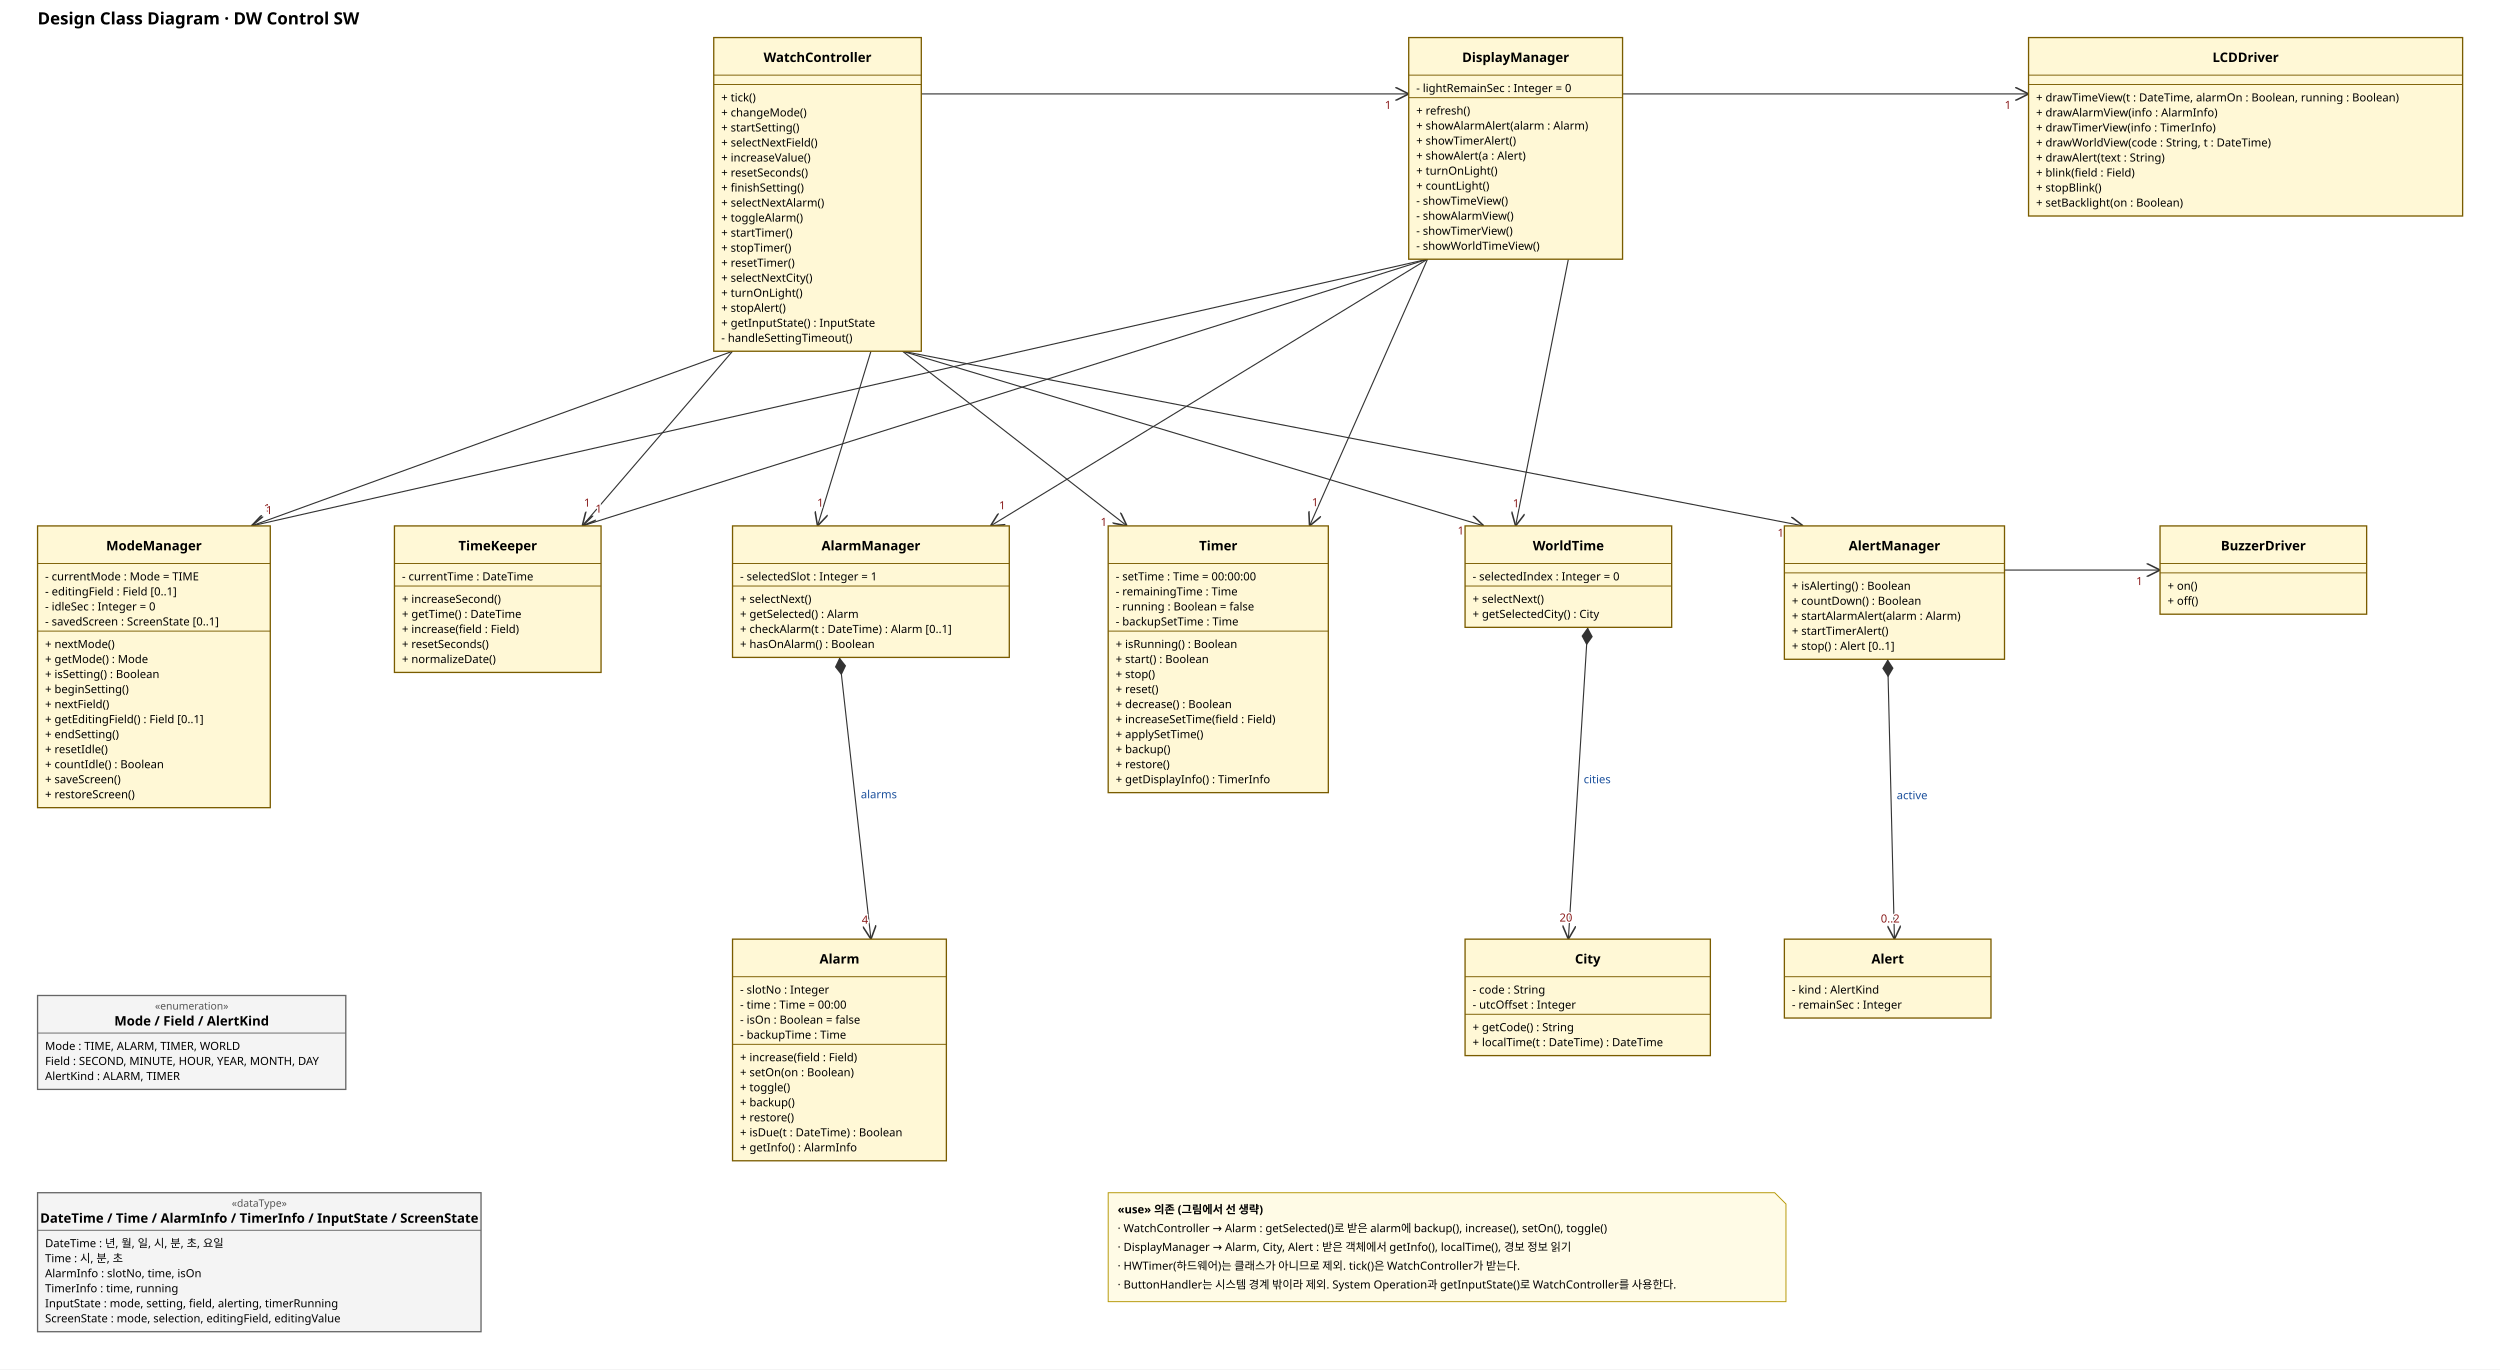
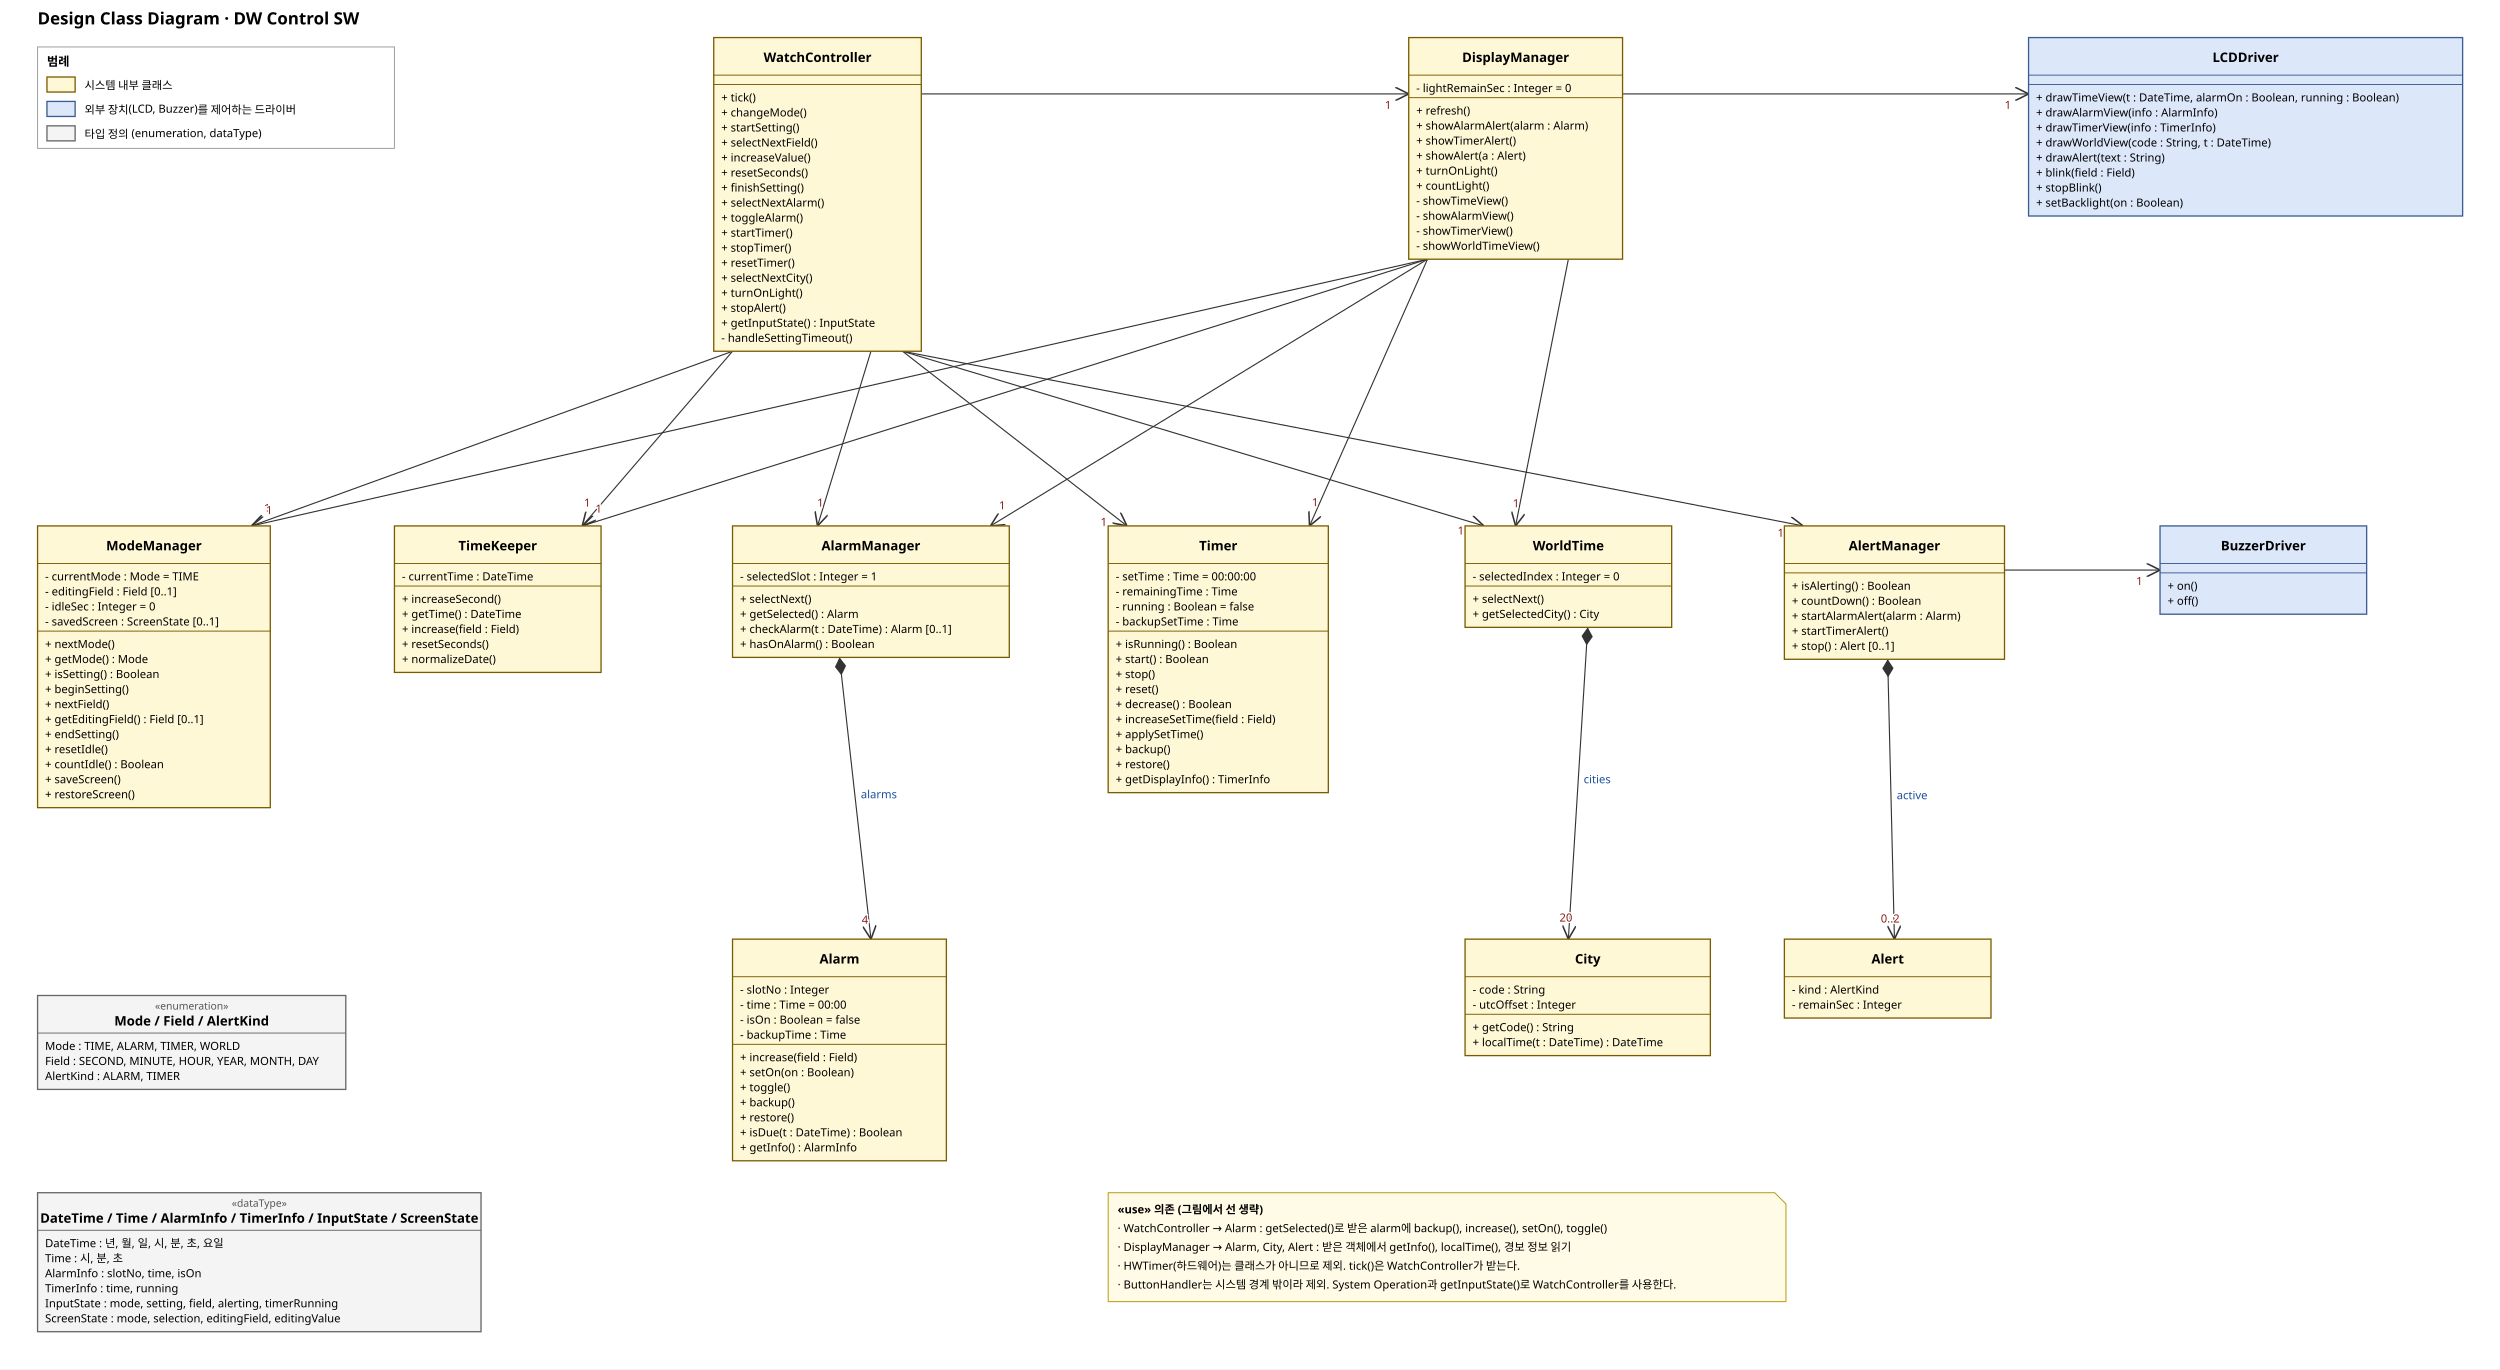
<svg xmlns="http://www.w3.org/2000/svg" width="2662" height="1458" viewBox="0 0 2662 1458" font-family="Malgun Gothic, Apple SD Gothic Neo, Noto Sans KR, WenQuanYi Zen Hei, sans-serif">
  <defs>
    <marker id="op" viewBox="0 0 12 12" refX="12" refY="6" markerWidth="12" markerHeight="12" orient="auto">
      <path d="M0,0 L12,6 L0,12" fill="none" stroke="#333" stroke-width="1.4" />
    </marker>
    <marker id="dia" viewBox="0 0 16 10" refX="16" refY="5" markerWidth="16" markerHeight="10" orient="auto-start-reverse">
      <path d="M0,5 L8,0 L16,5 L8,10 z" fill="#333" />
    </marker>
  </defs>
  <rect width="2662" height="1458" fill="#fff" />
  <text x="40" y="26" font-size="18" font-weight="bold">Design Class Diagram · DW Control SW</text>
  <line x1="981.0" y1="100.0" x2="1500.0" y2="100.0" stroke="#333" stroke-width="1.2" marker-end="url(#op)" />
  <text x="1478.0" y="116.0" text-anchor="middle" font-size="12" fill="#8a1c1c" stroke="#fff" stroke-width="3" paint-order="stroke">1</text>
  <line x1="1727.7" y1="100.0" x2="2160.0" y2="100.0" stroke="#333" stroke-width="1.2" marker-end="url(#op)" />
  <text x="2138.0" y="116.0" text-anchor="middle" font-size="12" fill="#8a1c1c" stroke="#fff" stroke-width="3" paint-order="stroke">1</text>
  <line x1="780.0" y1="374.0" x2="267.8" y2="560.0" stroke="#333" stroke-width="1.2" marker-end="url(#op)" />
  <text x="284.4" y="545.2" text-anchor="middle" font-size="12" fill="#8a1c1c" stroke="#fff" stroke-width="3" paint-order="stroke">1</text>
  <line x1="780.0" y1="374.0" x2="620.0" y2="560.0" stroke="#333" stroke-width="1.2" marker-end="url(#op)" />
  <text x="625.2" y="539.5" text-anchor="middle" font-size="12" fill="#8a1c1c" stroke="#fff" stroke-width="3" paint-order="stroke">1</text>
  <line x1="927.4" y1="374.0" x2="870.5" y2="560.0" stroke="#333" stroke-width="1.2" marker-end="url(#op)" />
  <text x="873.5" y="539.5" text-anchor="middle" font-size="12" fill="#8a1c1c" stroke="#fff" stroke-width="3" paint-order="stroke">1</text>
  <line x1="961.0" y1="374.0" x2="1200.0" y2="560.0" stroke="#333" stroke-width="1.2" marker-end="url(#op)" />
  <text x="1175.3" y="560.0" text-anchor="middle" font-size="12" fill="#8a1c1c" stroke="#fff" stroke-width="3" paint-order="stroke">1</text>
  <line x1="961.0" y1="374.0" x2="1580.0" y2="560.0" stroke="#333" stroke-width="1.2" marker-end="url(#op)" />
  <text x="1555.5" y="569.2" text-anchor="middle" font-size="12" fill="#8a1c1c" stroke="#fff" stroke-width="3" paint-order="stroke">1</text>
  <line x1="961.0" y1="374.0" x2="1920.0" y2="560.0" stroke="#333" stroke-width="1.2" marker-end="url(#op)" />
  <text x="1896.1" y="571.6" text-anchor="middle" font-size="12" fill="#8a1c1c" stroke="#fff" stroke-width="3" paint-order="stroke">1</text>
  <line x1="1520.0" y1="276.0" x2="267.8" y2="560.0" stroke="#333" stroke-width="1.2" marker-end="url(#op)" />
  <text x="286.6" y="547.4" text-anchor="middle" font-size="12" fill="#8a1c1c" stroke="#fff" stroke-width="3" paint-order="stroke">1</text>
  <line x1="1520.0" y1="276.0" x2="620.0" y2="560.0" stroke="#333" stroke-width="1.2" marker-end="url(#op)" />
  <text x="637.4" y="545.9" text-anchor="middle" font-size="12" fill="#8a1c1c" stroke="#fff" stroke-width="3" paint-order="stroke">1</text>
  <line x1="1520.0" y1="276.0" x2="1054.7" y2="560.0" stroke="#333" stroke-width="1.2" marker-end="url(#op)" />
  <text x="1067.2" y="542.3" text-anchor="middle" font-size="12" fill="#8a1c1c" stroke="#fff" stroke-width="3" paint-order="stroke">1</text>
  <line x1="1520.0" y1="276.0" x2="1394.4" y2="560.0" stroke="#333" stroke-width="1.2" marker-end="url(#op)" />
  <text x="1400.3" y="539.0" text-anchor="middle" font-size="12" fill="#8a1c1c" stroke="#fff" stroke-width="3" paint-order="stroke">1</text>
  <line x1="1670.0" y1="276.0" x2="1613.8" y2="560.0" stroke="#333" stroke-width="1.2" marker-end="url(#op)" />
  <text x="1614.3" y="540.1" text-anchor="middle" font-size="12" fill="#8a1c1c" stroke="#fff" stroke-width="3" paint-order="stroke">1</text>
  <line x1="2134.4" y1="607.0" x2="2300.0" y2="607.0" stroke="#333" stroke-width="1.2" marker-end="url(#op)" />
  <text x="2278.0" y="623.0" text-anchor="middle" font-size="12" fill="#8a1c1c" stroke="#fff" stroke-width="3" paint-order="stroke">1</text>
  <line x1="893.9" y1="700.0" x2="927.4" y2="1000.0" stroke="#333" stroke-width="1.2" marker-start="url(#dia)" marker-end="url(#op)" />
  <text x="921.0" y="983.5" text-anchor="middle" font-size="12" fill="#8a1c1c" stroke="#fff" stroke-width="3" paint-order="stroke">4</text>
  <text x="916.6" y="850.0" font-size="12" fill="#1a4f9c" stroke="#fff" stroke-width="3" paint-order="stroke">alarms</text>
  <line x1="1690.6" y1="668.0" x2="1670.0" y2="1000.0" stroke="#333" stroke-width="1.2" marker-start="url(#dia)" marker-end="url(#op)" />
  <text x="1667.4" y="981.3" text-anchor="middle" font-size="12" fill="#8a1c1c" stroke="#fff" stroke-width="3" paint-order="stroke">20</text>
  <text x="1686.3" y="834.0" font-size="12" fill="#1a4f9c" stroke="#fff" stroke-width="3" paint-order="stroke">cities</text>
  <line x1="2010.0" y1="702.0" x2="2017.2" y2="1000.0" stroke="#333" stroke-width="1.2" marker-start="url(#dia)" marker-end="url(#op)" />
  <text x="2012.7" y="982.3" text-anchor="middle" font-size="12" fill="#8a1c1c" stroke="#fff" stroke-width="3" paint-order="stroke">0..2</text>
  <text x="2019.6" y="851.0" font-size="12" fill="#1a4f9c" stroke="#fff" stroke-width="3" paint-order="stroke">active</text>
  <rect x="760" y="40" width="221.0" height="334" fill="#fff8d6" stroke="#7a5c00" stroke-width="1.4" />
  <text x="870.5" y="66" text-anchor="middle" font-size="14" font-weight="bold">WatchController</text>
  <line x1="760" y1="80" x2="981.0" y2="80" stroke="#7a5c00" />
  <line x1="760" y1="90" x2="981.0" y2="90" stroke="#7a5c00" />
  <text x="768" y="108" font-size="12">+ tick()</text>
  <text x="768" y="124" font-size="12">+ changeMode()</text>
  <text x="768" y="140" font-size="12">+ startSetting()</text>
  <text x="768" y="156" font-size="12">+ selectNextField()</text>
  <text x="768" y="172" font-size="12">+ increaseValue()</text>
  <text x="768" y="188" font-size="12">+ resetSeconds()</text>
  <text x="768" y="204" font-size="12">+ finishSetting()</text>
  <text x="768" y="220" font-size="12">+ selectNextAlarm()</text>
  <text x="768" y="236" font-size="12">+ toggleAlarm()</text>
  <text x="768" y="252" font-size="12">+ startTimer()</text>
  <text x="768" y="268" font-size="12">+ stopTimer()</text>
  <text x="768" y="284" font-size="12">+ resetTimer()</text>
  <text x="768" y="300" font-size="12">+ selectNextCity()</text>
  <text x="768" y="316" font-size="12">+ turnOnLight()</text>
  <text x="768" y="332" font-size="12">+ stopAlert()</text>
  <text x="768" y="348" font-size="12">+ getInputState() : InputState</text>
  <text x="768" y="364" font-size="12">- handleSettingTimeout()</text>
  <rect x="1500" y="40" width="227.7" height="236" fill="#fff8d6" stroke="#7a5c00" stroke-width="1.4" />
  <text x="1613.85" y="66" text-anchor="middle" font-size="14" font-weight="bold">DisplayManager</text>
  <line x1="1500" y1="80" x2="1727.7" y2="80" stroke="#7a5c00" />
  <text x="1508" y="98" font-size="12" xml:space="preserve">- lightRemainSec : Integer = 0</text>
  <line x1="1500" y1="104" x2="1727.7" y2="104" stroke="#7a5c00" />
  <text x="1508" y="122" font-size="12">+ refresh()</text>
  <text x="1508" y="138" font-size="12">+ showAlarmAlert(alarm : Alarm)</text>
  <text x="1508" y="154" font-size="12">+ showTimerAlert()</text>
  <text x="1508" y="170" font-size="12">+ showAlert(a : Alert)</text>
  <text x="1508" y="186" font-size="12">+ turnOnLight()</text>
  <text x="1508" y="202" font-size="12">+ countLight()</text>
  <text x="1508" y="218" font-size="12">- showTimeView()</text>
  <text x="1508" y="234" font-size="12">- showAlarmView()</text>
  <text x="1508" y="250" font-size="12">- showTimerView()</text>
  <text x="1508" y="266" font-size="12">- showWorldTimeView()</text>
-   <rect x="2160" y="40" width="462.2" height="190" fill="#fff8d6" stroke="#7a5c00" stroke-width="1.4" />
+   <rect x="2160" y="40" width="462.2" height="190" fill="#dce8fa" stroke="#3b5b92" stroke-width="1.4" />
  <text x="2391.1" y="66" text-anchor="middle" font-size="14" font-weight="bold">LCDDriver</text>
-   <line x1="2160" y1="80" x2="2622.2" y2="80" stroke="#7a5c00" />
-   <line x1="2160" y1="90" x2="2622.2" y2="90" stroke="#7a5c00" />
+   <line x1="2160" y1="80" x2="2622.2" y2="80" stroke="#3b5b92" />
+   <line x1="2160" y1="90" x2="2622.2" y2="90" stroke="#3b5b92" />
  <text x="2168" y="108" font-size="12">+ drawTimeView(t : DateTime, alarmOn : Boolean, running : Boolean)</text>
  <text x="2168" y="124" font-size="12">+ drawAlarmView(info : AlarmInfo)</text>
  <text x="2168" y="140" font-size="12">+ drawTimerView(info : TimerInfo)</text>
  <text x="2168" y="156" font-size="12">+ drawWorldView(code : String, t : DateTime)</text>
  <text x="2168" y="172" font-size="12">+ drawAlert(text : String)</text>
  <text x="2168" y="188" font-size="12">+ blink(field : Field)</text>
  <text x="2168" y="204" font-size="12">+ stopBlink()</text>
  <text x="2168" y="220" font-size="12">+ setBacklight(on : Boolean)</text>
  <rect x="40" y="560" width="247.8" height="300" fill="#fff8d6" stroke="#7a5c00" stroke-width="1.4" />
  <text x="163.9" y="586" text-anchor="middle" font-size="14" font-weight="bold">ModeManager</text>
  <line x1="40" y1="600" x2="287.8" y2="600" stroke="#7a5c00" />
  <text x="48" y="618" font-size="12" xml:space="preserve">- currentMode : Mode = TIME</text>
  <text x="48" y="634" font-size="12" xml:space="preserve">- editingField : Field [0..1]</text>
  <text x="48" y="650" font-size="12" xml:space="preserve">- idleSec : Integer = 0</text>
  <text x="48" y="666" font-size="12" xml:space="preserve">- savedScreen : ScreenState [0..1]</text>
  <line x1="40" y1="672" x2="287.8" y2="672" stroke="#7a5c00" />
  <text x="48" y="690" font-size="12">+ nextMode()</text>
  <text x="48" y="706" font-size="12">+ getMode() : Mode</text>
  <text x="48" y="722" font-size="12">+ isSetting() : Boolean</text>
  <text x="48" y="738" font-size="12">+ beginSetting()</text>
  <text x="48" y="754" font-size="12">+ nextField()</text>
  <text x="48" y="770" font-size="12">+ getEditingField() : Field [0..1]</text>
  <text x="48" y="786" font-size="12">+ endSetting()</text>
  <text x="48" y="802" font-size="12">+ resetIdle()</text>
  <text x="48" y="818" font-size="12">+ countIdle() : Boolean</text>
  <text x="48" y="834" font-size="12">+ saveScreen()</text>
  <text x="48" y="850" font-size="12">+ restoreScreen()</text>
  <rect x="420" y="560" width="220" height="156" fill="#fff8d6" stroke="#7a5c00" stroke-width="1.4" />
  <text x="530.0" y="586" text-anchor="middle" font-size="14" font-weight="bold">TimeKeeper</text>
  <line x1="420" y1="600" x2="640" y2="600" stroke="#7a5c00" />
  <text x="428" y="618" font-size="12" xml:space="preserve">- currentTime : DateTime</text>
  <line x1="420" y1="624" x2="640" y2="624" stroke="#7a5c00" />
  <text x="428" y="642" font-size="12">+ increaseSecond()</text>
  <text x="428" y="658" font-size="12">+ getTime() : DateTime</text>
  <text x="428" y="674" font-size="12">+ increase(field : Field)</text>
  <text x="428" y="690" font-size="12">+ resetSeconds()</text>
  <text x="428" y="706" font-size="12">+ normalizeDate()</text>
  <rect x="780" y="560" width="294.7" height="140" fill="#fff8d6" stroke="#7a5c00" stroke-width="1.4" />
  <text x="927.35" y="586" text-anchor="middle" font-size="14" font-weight="bold">AlarmManager</text>
  <line x1="780" y1="600" x2="1074.7" y2="600" stroke="#7a5c00" />
  <text x="788" y="618" font-size="12" xml:space="preserve">- selectedSlot : Integer = 1</text>
  <line x1="780" y1="624" x2="1074.7" y2="624" stroke="#7a5c00" />
  <text x="788" y="642" font-size="12">+ selectNext()</text>
  <text x="788" y="658" font-size="12">+ getSelected() : Alarm</text>
  <text x="788" y="674" font-size="12">+ checkAlarm(t : DateTime) : Alarm [0..1]</text>
  <text x="788" y="690" font-size="12">+ hasOnAlarm() : Boolean</text>
  <rect x="1180" y="560" width="234.4" height="284" fill="#fff8d6" stroke="#7a5c00" stroke-width="1.4" />
  <text x="1297.2" y="586" text-anchor="middle" font-size="14" font-weight="bold">Timer</text>
  <line x1="1180" y1="600" x2="1414.4" y2="600" stroke="#7a5c00" />
  <text x="1188" y="618" font-size="12" xml:space="preserve">- setTime : Time = 00:00:00</text>
  <text x="1188" y="634" font-size="12" xml:space="preserve">- remainingTime : Time</text>
  <text x="1188" y="650" font-size="12" xml:space="preserve">- running : Boolean = false</text>
  <text x="1188" y="666" font-size="12" xml:space="preserve">- backupSetTime : Time</text>
  <line x1="1180" y1="672" x2="1414.4" y2="672" stroke="#7a5c00" />
  <text x="1188" y="690" font-size="12">+ isRunning() : Boolean</text>
  <text x="1188" y="706" font-size="12">+ start() : Boolean</text>
  <text x="1188" y="722" font-size="12">+ stop()</text>
  <text x="1188" y="738" font-size="12">+ reset()</text>
  <text x="1188" y="754" font-size="12">+ decrease() : Boolean</text>
  <text x="1188" y="770" font-size="12">+ increaseSetTime(field : Field)</text>
  <text x="1188" y="786" font-size="12">+ applySetTime()</text>
  <text x="1188" y="802" font-size="12">+ backup()</text>
  <text x="1188" y="818" font-size="12">+ restore()</text>
  <text x="1188" y="834" font-size="12">+ getDisplayInfo() : TimerInfo</text>
  <rect x="1560" y="560" width="220" height="108" fill="#fff8d6" stroke="#7a5c00" stroke-width="1.4" />
  <text x="1670.0" y="586" text-anchor="middle" font-size="14" font-weight="bold">WorldTime</text>
  <line x1="1560" y1="600" x2="1780" y2="600" stroke="#7a5c00" />
  <text x="1568" y="618" font-size="12" xml:space="preserve">- selectedIndex : Integer = 0</text>
  <line x1="1560" y1="624" x2="1780" y2="624" stroke="#7a5c00" />
  <text x="1568" y="642" font-size="12">+ selectNext()</text>
  <text x="1568" y="658" font-size="12">+ getSelectedCity() : City</text>
  <rect x="1900" y="560" width="234.4" height="142" fill="#fff8d6" stroke="#7a5c00" stroke-width="1.4" />
  <text x="2017.2" y="586" text-anchor="middle" font-size="14" font-weight="bold">AlertManager</text>
  <line x1="1900" y1="600" x2="2134.4" y2="600" stroke="#7a5c00" />
  <line x1="1900" y1="610" x2="2134.4" y2="610" stroke="#7a5c00" />
  <text x="1908" y="628" font-size="12">+ isAlerting() : Boolean</text>
  <text x="1908" y="644" font-size="12">+ countDown() : Boolean</text>
  <text x="1908" y="660" font-size="12">+ startAlarmAlert(alarm : Alarm)</text>
  <text x="1908" y="676" font-size="12">+ startTimerAlert()</text>
  <text x="1908" y="692" font-size="12">+ stop() : Alert [0..1]</text>
-   <rect x="2300" y="560" width="220" height="94" fill="#fff8d6" stroke="#7a5c00" stroke-width="1.4" />
+   <rect x="2300" y="560" width="220" height="94" fill="#dce8fa" stroke="#3b5b92" stroke-width="1.4" />
  <text x="2410.0" y="586" text-anchor="middle" font-size="14" font-weight="bold">BuzzerDriver</text>
-   <line x1="2300" y1="600" x2="2520" y2="600" stroke="#7a5c00" />
-   <line x1="2300" y1="610" x2="2520" y2="610" stroke="#7a5c00" />
+   <line x1="2300" y1="600" x2="2520" y2="600" stroke="#3b5b92" />
+   <line x1="2300" y1="610" x2="2520" y2="610" stroke="#3b5b92" />
  <text x="2308" y="628" font-size="12">+ on()</text>
  <text x="2308" y="644" font-size="12">+ off()</text>
  <rect x="780" y="1000" width="227.7" height="236" fill="#fff8d6" stroke="#7a5c00" stroke-width="1.4" />
  <text x="893.85" y="1026" text-anchor="middle" font-size="14" font-weight="bold">Alarm</text>
  <line x1="780" y1="1040" x2="1007.7" y2="1040" stroke="#7a5c00" />
  <text x="788" y="1058" font-size="12" xml:space="preserve">- slotNo : Integer</text>
  <text x="788" y="1074" font-size="12" xml:space="preserve">- time : Time = 00:00</text>
  <text x="788" y="1090" font-size="12" xml:space="preserve">- isOn : Boolean = false</text>
  <text x="788" y="1106" font-size="12" xml:space="preserve">- backupTime : Time</text>
  <line x1="780" y1="1112" x2="1007.7" y2="1112" stroke="#7a5c00" />
  <text x="788" y="1130" font-size="12">+ increase(field : Field)</text>
  <text x="788" y="1146" font-size="12">+ setOn(on : Boolean)</text>
  <text x="788" y="1162" font-size="12">+ toggle()</text>
  <text x="788" y="1178" font-size="12">+ backup()</text>
  <text x="788" y="1194" font-size="12">+ restore()</text>
  <text x="788" y="1210" font-size="12">+ isDue(t : DateTime) : Boolean</text>
  <text x="788" y="1226" font-size="12">+ getInfo() : AlarmInfo</text>
  <rect x="1560" y="1000" width="261.2" height="124" fill="#fff8d6" stroke="#7a5c00" stroke-width="1.4" />
  <text x="1690.6" y="1026" text-anchor="middle" font-size="14" font-weight="bold">City</text>
  <line x1="1560" y1="1040" x2="1821.2" y2="1040" stroke="#7a5c00" />
  <text x="1568" y="1058" font-size="12" xml:space="preserve">- code : String</text>
  <text x="1568" y="1074" font-size="12" xml:space="preserve">- utcOffset : Integer</text>
  <line x1="1560" y1="1080" x2="1821.2" y2="1080" stroke="#7a5c00" />
  <text x="1568" y="1098" font-size="12">+ getCode() : String</text>
  <text x="1568" y="1114" font-size="12">+ localTime(t : DateTime) : DateTime</text>
  <rect x="1900" y="1000" width="220" height="84" fill="#fff8d6" stroke="#7a5c00" stroke-width="1.4" />
  <text x="2010.0" y="1026" text-anchor="middle" font-size="14" font-weight="bold">Alert</text>
  <line x1="1900" y1="1040" x2="2120" y2="1040" stroke="#7a5c00" />
  <text x="1908" y="1058" font-size="12" xml:space="preserve">- kind : AlertKind</text>
  <text x="1908" y="1074" font-size="12" xml:space="preserve">- remainSec : Integer</text>
  <rect x="40" y="1060" width="328.2" height="100" fill="#f4f4f4" stroke="#666666" stroke-width="1.4" />
  <text x="204.1" y="1075" text-anchor="middle" font-size="11" fill="#555">«enumeration»</text>
  <text x="204.1" y="1092" text-anchor="middle" font-size="14" font-weight="bold">Mode / Field / AlertKind</text>
  <line x1="40" y1="1100" x2="368.2" y2="1100" stroke="#666666" />
  <text x="48" y="1118" font-size="12" xml:space="preserve">Mode : TIME, ALARM, TIMER, WORLD</text>
  <text x="48" y="1134" font-size="12" xml:space="preserve">Field : SECOND, MINUTE, HOUR, YEAR, MONTH, DAY</text>
  <text x="48" y="1150" font-size="12" xml:space="preserve">AlertKind : ALARM, TIMER</text>
  <rect x="40" y="1270" width="472.2" height="148" fill="#f4f4f4" stroke="#666666" stroke-width="1.4" />
  <text x="276.1" y="1285" text-anchor="middle" font-size="11" fill="#555">«dataType»</text>
  <text x="276.1" y="1302" text-anchor="middle" font-size="14" font-weight="bold">DateTime / Time / AlarmInfo / TimerInfo / InputState / ScreenState</text>
  <line x1="40" y1="1310" x2="512.2" y2="1310" stroke="#666666" />
  <text x="48" y="1328" font-size="12" xml:space="preserve">DateTime : 년, 월, 일, 시, 분, 초, 요일</text>
  <text x="48" y="1344" font-size="12" xml:space="preserve">Time : 시, 분, 초</text>
  <text x="48" y="1360" font-size="12" xml:space="preserve">AlarmInfo : slotNo, time, isOn</text>
  <text x="48" y="1376" font-size="12" xml:space="preserve">TimerInfo : time, running</text>
  <text x="48" y="1392" font-size="12" xml:space="preserve">InputState : mode, setting, field, alerting, timerRunning</text>
  <text x="48" y="1408" font-size="12" xml:space="preserve">ScreenState : mode, selection, editingField, editingValue</text>
+   <rect x="40" y="50" width="380" height="108" fill="#fff" stroke="#999" />
+   <text x="50" y="70" font-size="13" font-weight="bold">범례</text>
+   <rect x="50" y="82" width="30" height="16" fill="#fff8d6" stroke="#7a5c00" stroke-width="1.4" />
+   <text x="90" y="95" font-size="12">시스템 내부 클래스</text>
+   <rect x="50" y="108" width="30" height="16" fill="#dce8fa" stroke="#3b5b92" stroke-width="1.4" />
+   <text x="90" y="121" font-size="12">외부 장치(LCD, Buzzer)를 제어하는 드라이버</text>
+   <rect x="50" y="134" width="30" height="16" fill="#f4f4f4" stroke="#666666" stroke-width="1.4" />
+   <text x="90" y="147" font-size="12">타입 정의 (enumeration, dataType)</text>
  <path d="M1180,1270 h709.7 l12,12 v104 h-721.7 z" fill="#fffbe6" stroke="#b39500" />
  <text x="1190" y="1292" font-size="12" font-weight="bold">«use» 의존 (그림에서 선 생략)</text>
  <text x="1190" y="1312" font-size="12" font-weight="normal">· WatchController → Alarm : getSelected()로 받은 alarm에 backup(), increase(), setOn(), toggle()</text>
  <text x="1190" y="1332" font-size="12" font-weight="normal">· DisplayManager → Alarm, City, Alert : 받은 객체에서 getInfo(), localTime(), 경보 정보 읽기</text>
  <text x="1190" y="1352" font-size="12" font-weight="normal">· HWTimer(하드웨어)는 클래스가 아니므로 제외. tick()은 WatchController가 받는다.</text>
  <text x="1190" y="1372" font-size="12" font-weight="normal">· ButtonHandler는 시스템 경계 밖이라 제외. System Operation과 getInputState()로 WatchController를 사용한다.</text>
</svg>
